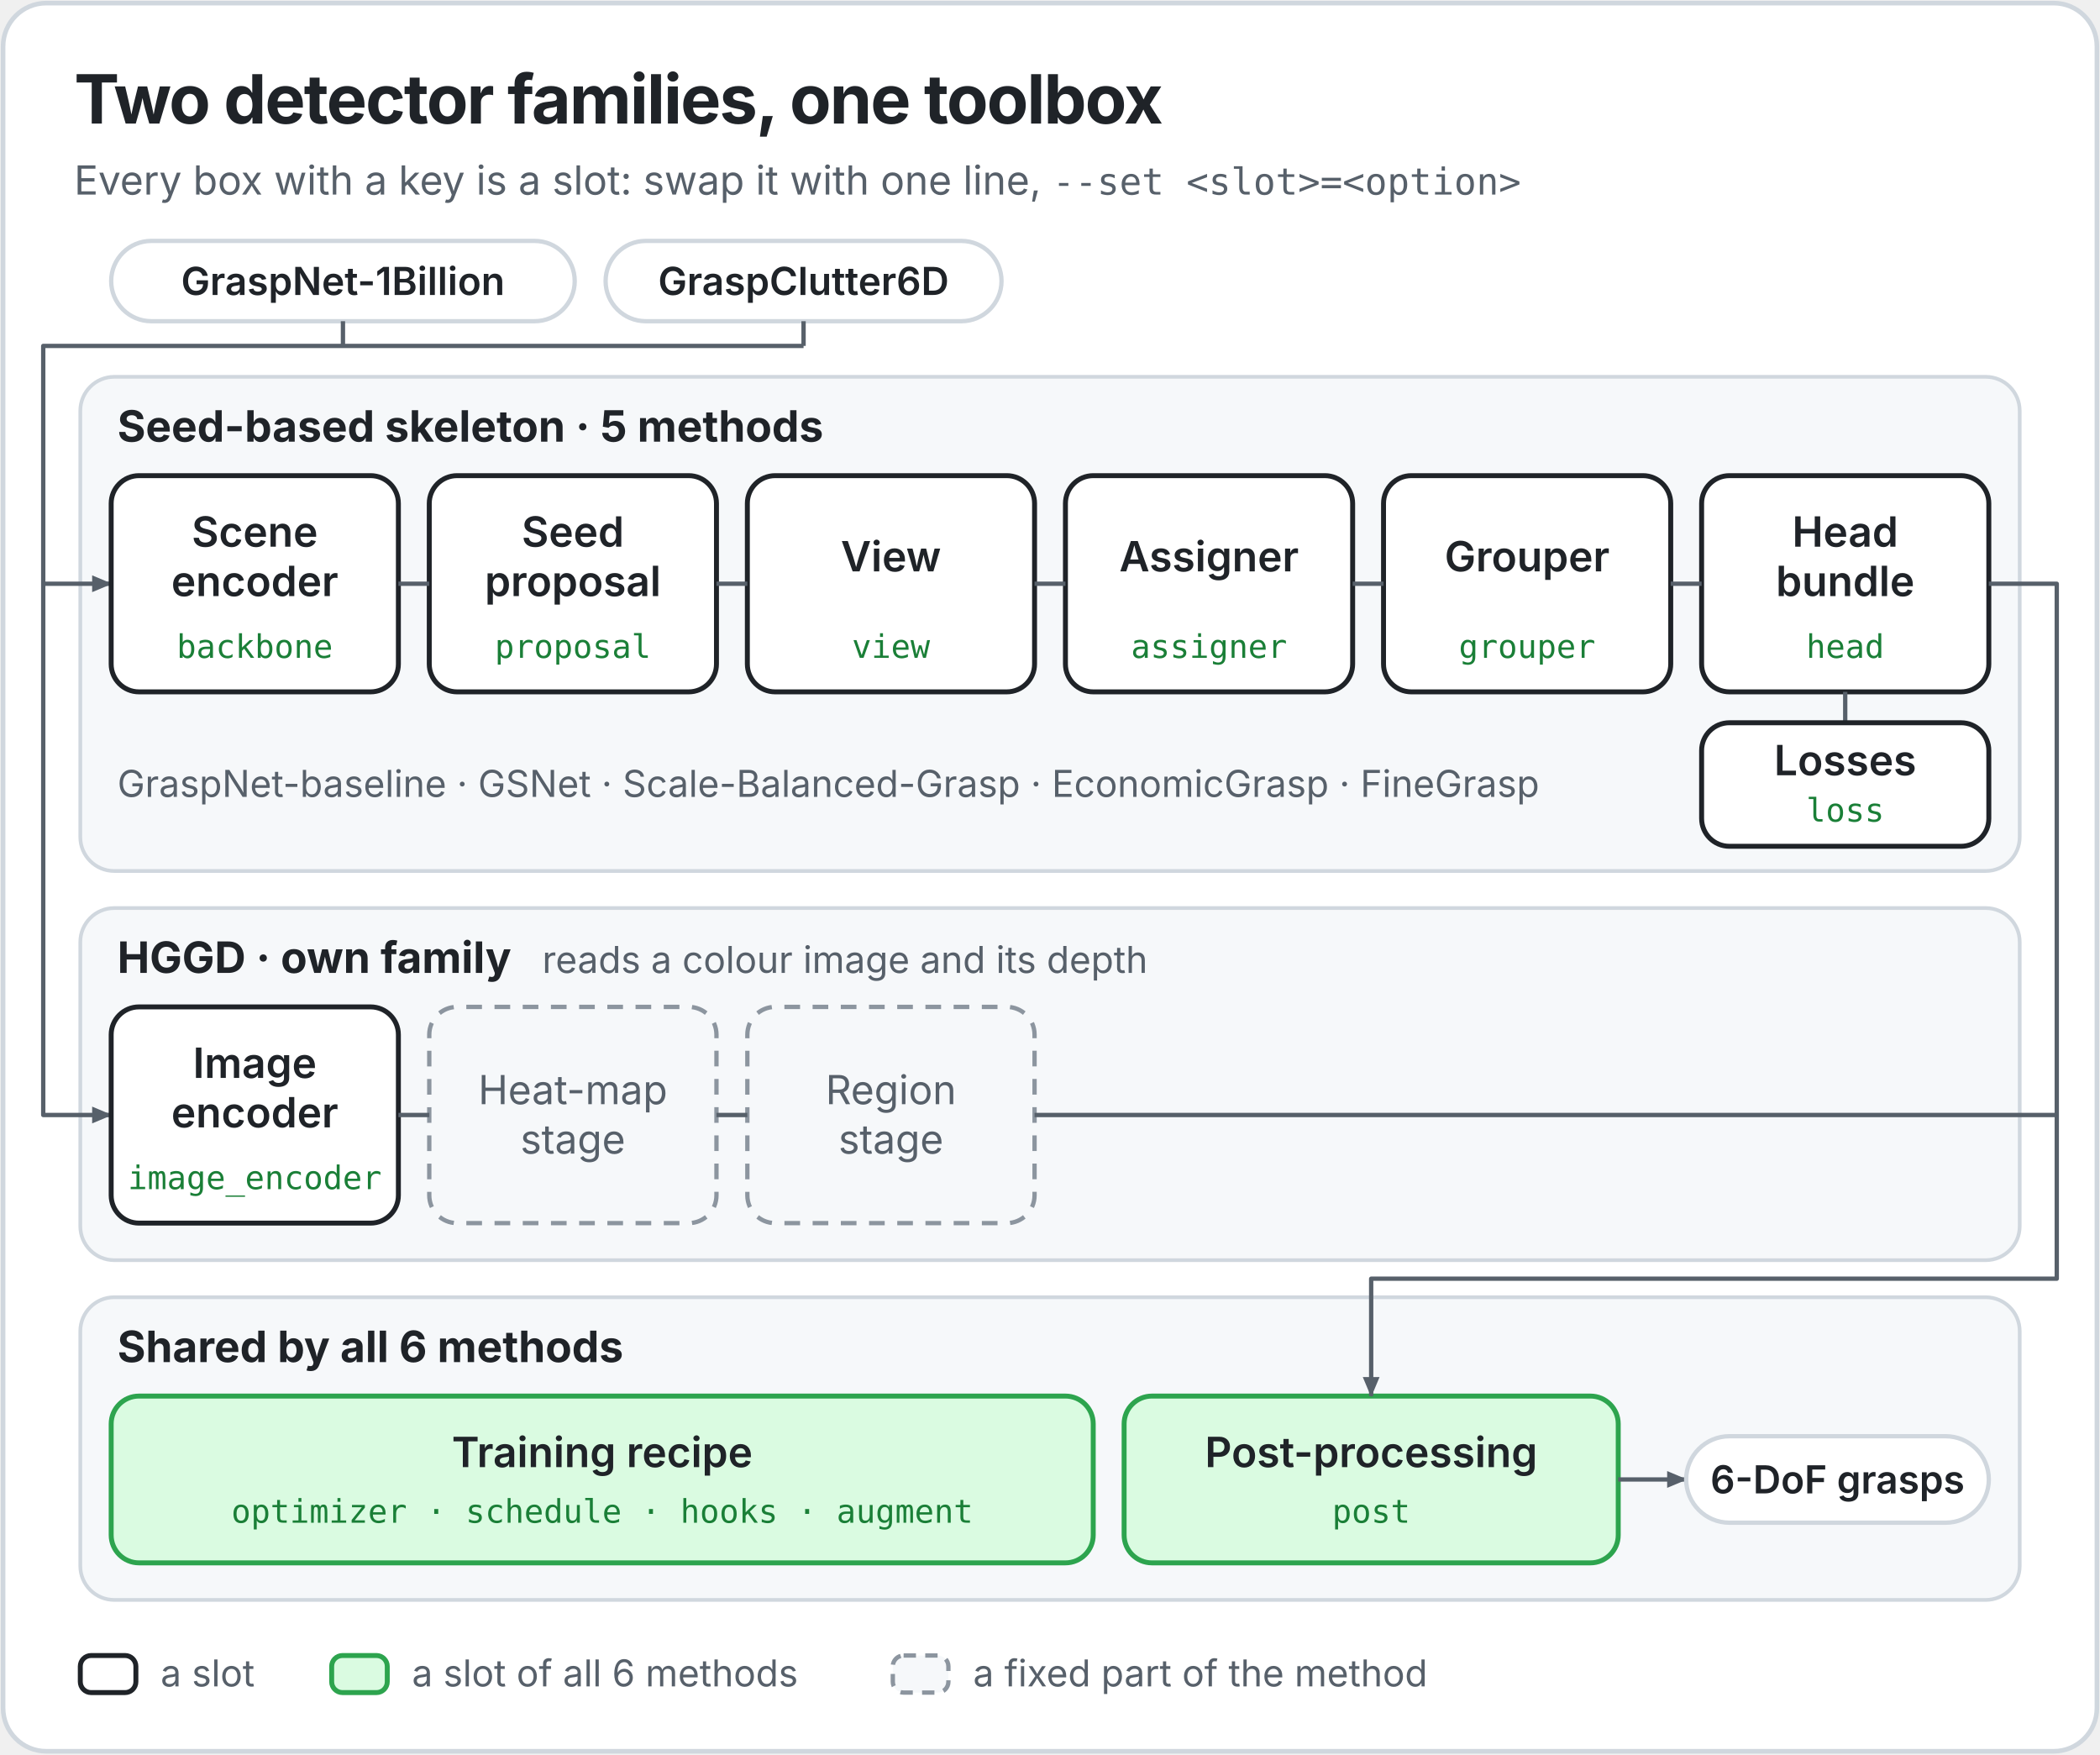
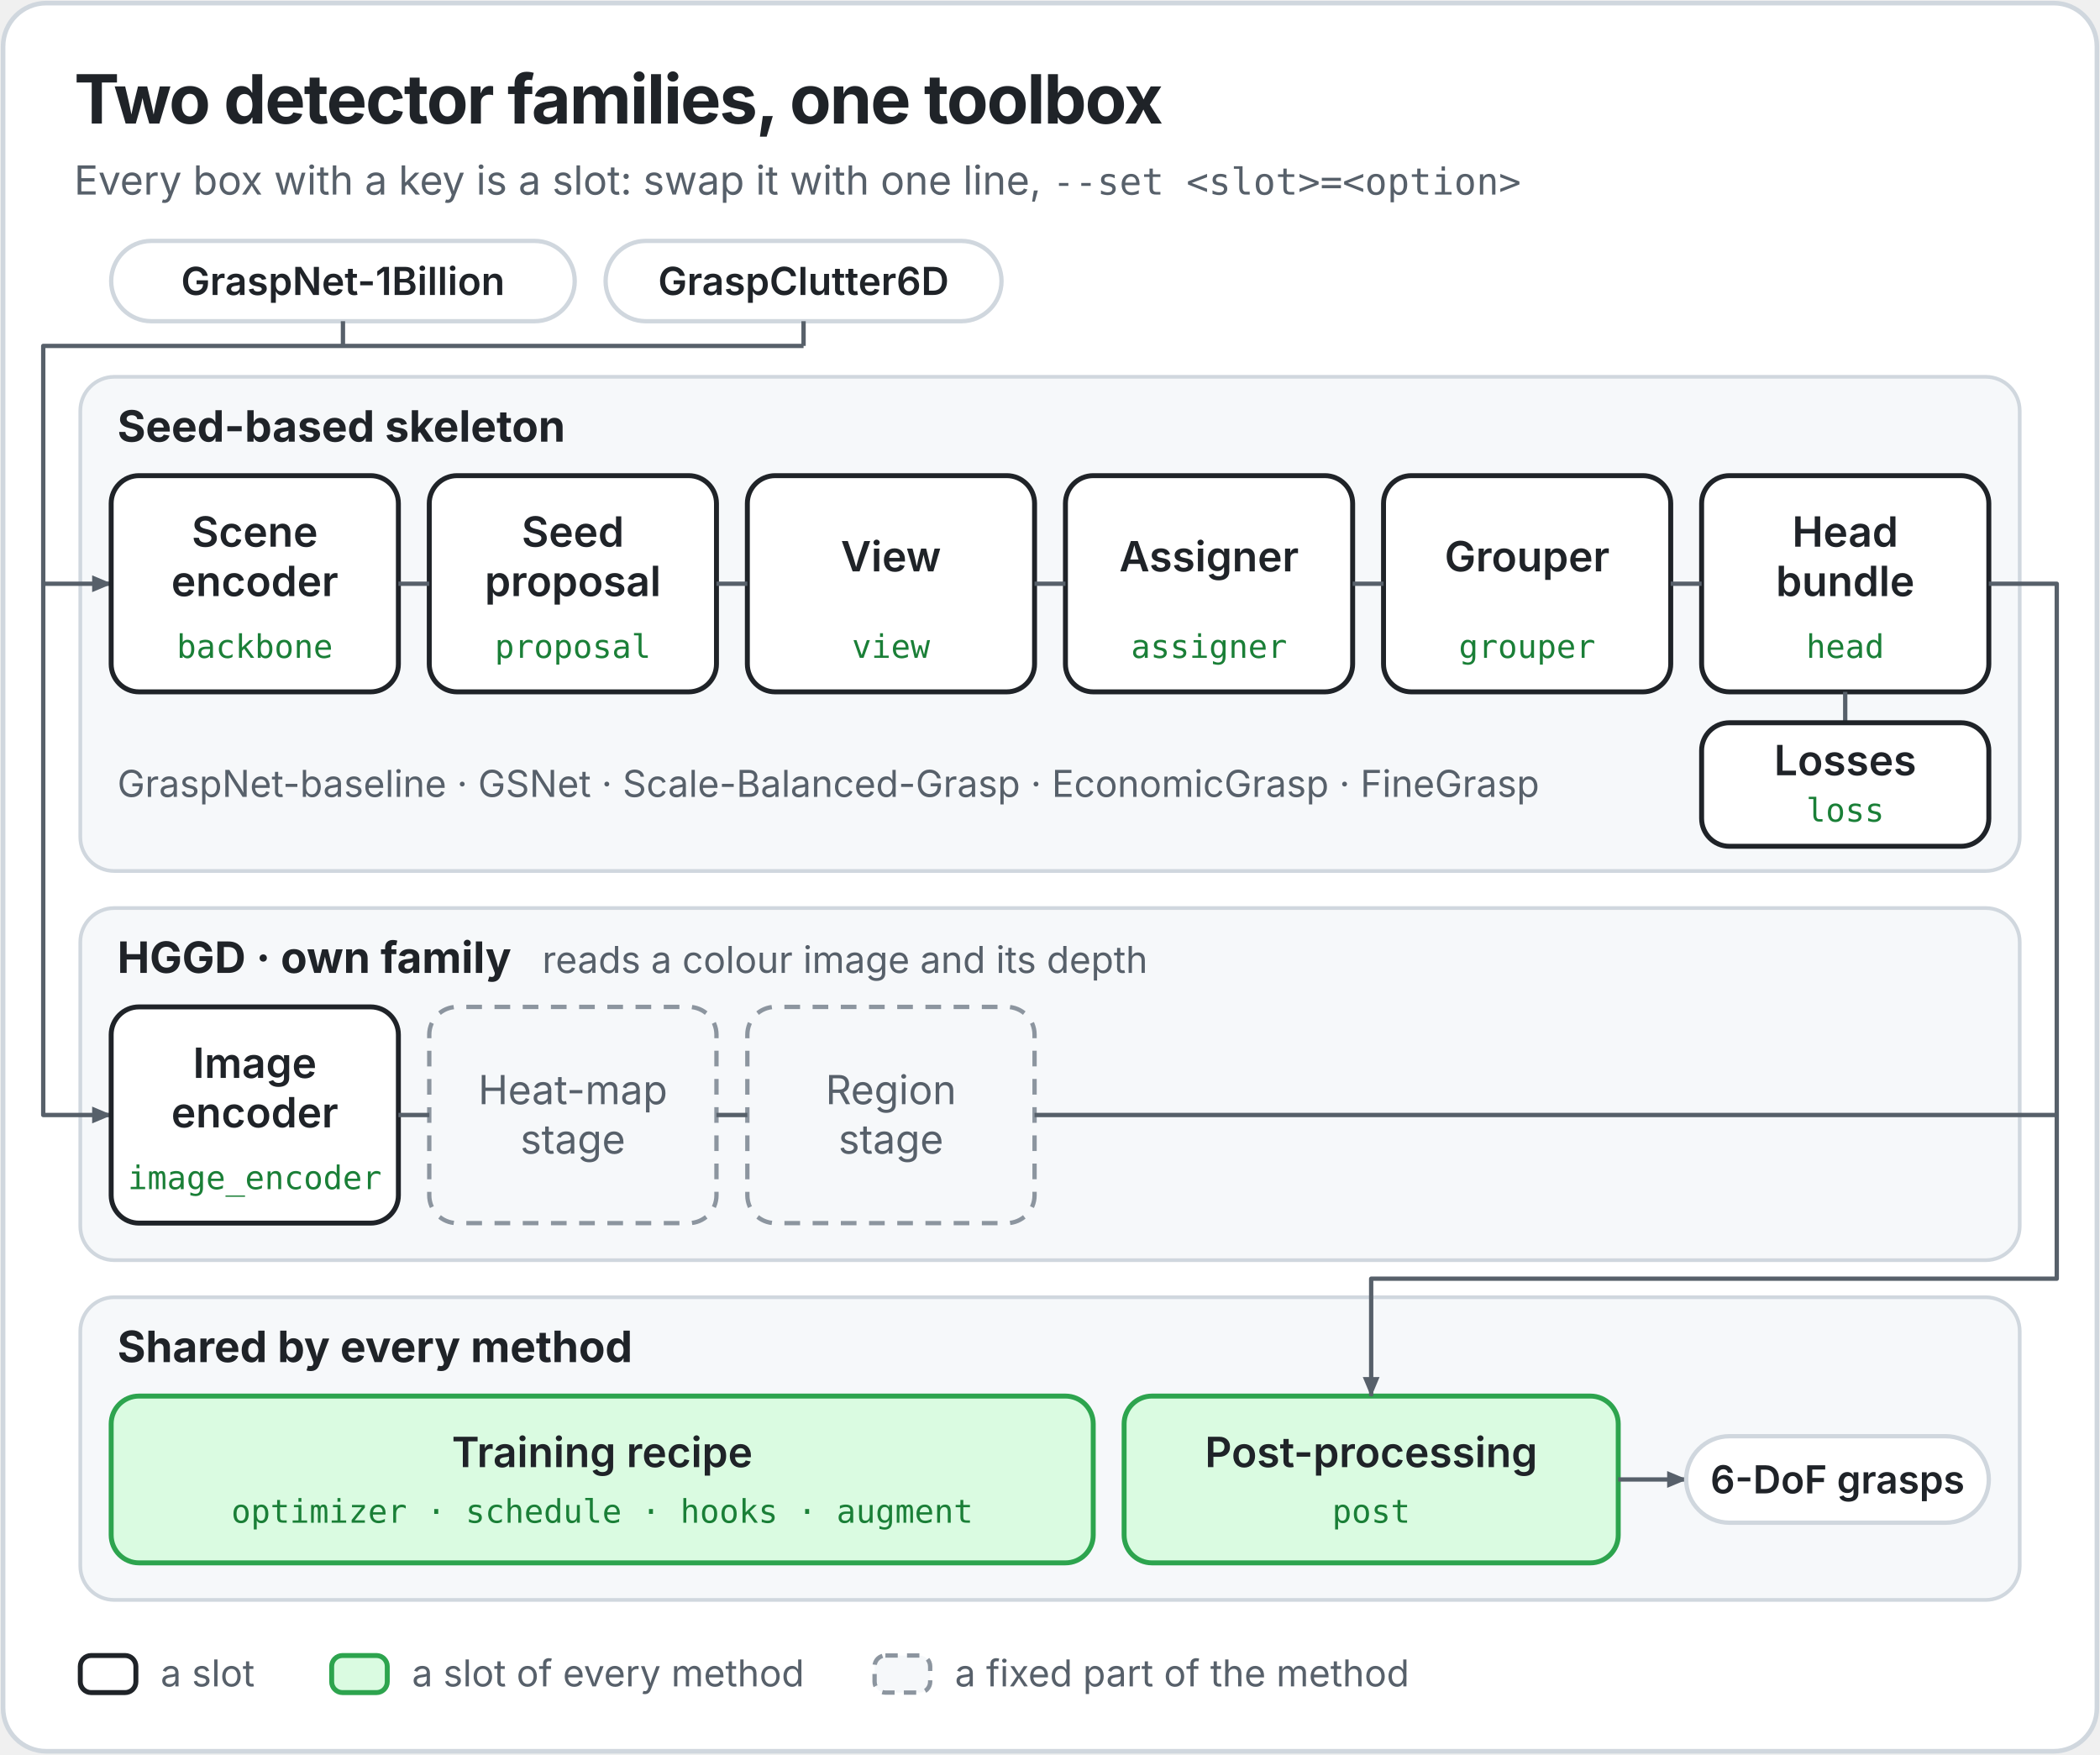
- <svg xmlns="http://www.w3.org/2000/svg" viewBox="0 0 680 568" width="680" height="568" role="img" aria-label="GraspNet-1Billion and GraspClutter6D feed two detector families. The seed-based skeleton of 5 methods has the slots scene encoder, seed proposal, view, assigner, grouper, head bundle, and losses. HGGD has its own family: image encoder, heat-map stage, region stage. Post-processing and the training recipe are shared by all 6 methods.">
+ <svg xmlns="http://www.w3.org/2000/svg" viewBox="0 0 680 568" width="680" height="568" role="img" aria-label="GraspNet-1Billion and GraspClutter6D feed two detector families. The seed-based skeleton has the slots scene encoder, seed proposal, view, assigner, grouper, head bundle, and losses. HGGD has its own family: image encoder, heat-map stage, region stage. Post-processing and the training recipe are shared by every method.">
  <defs>
    <marker id="a" viewBox="0 0 10 10" refX="9.2" refY="5" markerWidth="8" markerHeight="8" markerUnits="userSpaceOnUse" orient="auto-start-reverse">
      <path d="M1.5 1.6 L9.6 5 L1.5 8.4 z" fill="#57606a" />
    </marker>
  </defs>
  <rect x="1" y="1" width="678" height="566" rx="14" fill="#ffffff" stroke="#d0d7de" stroke-width="1.5" />
  <text x="24" y="40" font-family="'Inter', 'DejaVu Sans', 'Segoe UI', Helvetica, Arial, sans-serif" font-size="22" fill="#1f2328" font-weight="700" letter-spacing="-0.5">Two detector families, one toolbox</text>
  <text x="24" y="63" font-family="'Inter', 'DejaVu Sans', 'Segoe UI', Helvetica, Arial, sans-serif" font-size="13" fill="#57606a">Every box with a key is a slot: swap it with one line, <tspan font-family="'JetBrains Mono', 'DejaVu Sans Mono', 'SFMono-Regular', Consolas, monospace" font-size="12">--set &lt;slot&gt;=&lt;option&gt;</tspan>
  </text>
  <rect x="36" y="78" width="150.1" height="26" rx="13" fill="#ffffff" stroke="#d0d7de" stroke-width="1.4" />
  <text x="111.05" y="95.5" font-family="'Inter', 'DejaVu Sans', 'Segoe UI', Helvetica, Arial, sans-serif" font-size="12.5" fill="#1f2328" text-anchor="middle" font-weight="600">GraspNet-1Billion</text>
  <rect x="196.1" y="78" width="128.2" height="26" rx="13" fill="#ffffff" stroke="#d0d7de" stroke-width="1.4" />
  <text x="260.2" y="95.5" font-family="'Inter', 'DejaVu Sans', 'Segoe UI', Helvetica, Arial, sans-serif" font-size="12.5" fill="#1f2328" text-anchor="middle" font-weight="600">GraspClutter6D</text>
  <rect x="26" y="122" width="628" height="160" rx="11" fill="#f6f8fa" stroke="#d0d7de" stroke-width="1.2" />
-   <text x="38" y="143" font-family="'Inter', 'DejaVu Sans', 'Segoe UI', Helvetica, Arial, sans-serif" font-size="14" font-weight="700" fill="#1f2328">Seed-based skeleton · 5 methods</text>
+   <text x="38" y="143" font-family="'Inter', 'DejaVu Sans', 'Segoe UI', Helvetica, Arial, sans-serif" font-size="14" font-weight="700" fill="#1f2328">Seed-based skeleton</text>
  <rect x="26" y="294" width="628" height="114" rx="11" fill="#f6f8fa" stroke="#d0d7de" stroke-width="1.2" />
  <text x="38" y="315" font-family="'Inter', 'DejaVu Sans', 'Segoe UI', Helvetica, Arial, sans-serif" font-size="14" font-weight="700" fill="#1f2328">HGGD · own family<tspan dx="10" font-size="12" font-weight="400" fill="#57606a">reads a colour image and its depth</tspan>
  </text>
  <rect x="26" y="420" width="628" height="98" rx="11" fill="#f6f8fa" stroke="#d0d7de" stroke-width="1.2" />
-   <text x="38" y="441" font-family="'Inter', 'DejaVu Sans', 'Segoe UI', Helvetica, Arial, sans-serif" font-size="14" font-weight="700" fill="#1f2328">Shared by all 6 methods</text>
+   <text x="38" y="441" font-family="'Inter', 'DejaVu Sans', 'Segoe UI', Helvetica, Arial, sans-serif" font-size="14" font-weight="700" fill="#1f2328">Shared by every method</text>
  <path d="M111.05 104 V112" fill="none" stroke="#57606a" stroke-width="1.4" stroke-linejoin="round" />
  <path d="M260.2 104 V112" fill="none" stroke="#57606a" stroke-width="1.4" stroke-linejoin="round" />
  <path d="M260.2 112 H14 V361 H36" fill="none" stroke="#57606a" stroke-width="1.4" stroke-linejoin="round" marker-end="url(#a)" />
  <path d="M14 189 H36" fill="none" stroke="#57606a" stroke-width="1.4" stroke-linejoin="round" marker-end="url(#a)" />
  <rect x="36" y="154" width="93" height="70" rx="9" fill="#ffffff" stroke="#1f2328" stroke-width="1.6" />
  <text x="82.5" y="177" font-family="'Inter', 'DejaVu Sans', 'Segoe UI', Helvetica, Arial, sans-serif" font-size="13.5" fill="#1f2328" text-anchor="middle" font-weight="600">Scene</text>
  <text x="82.5" y="193" font-family="'Inter', 'DejaVu Sans', 'Segoe UI', Helvetica, Arial, sans-serif" font-size="13.5" fill="#1f2328" text-anchor="middle" font-weight="600">encoder</text>
  <text x="82.5" y="213" text-anchor="middle" font-family="'JetBrains Mono', 'DejaVu Sans Mono', 'SFMono-Regular', Consolas, monospace" font-size="10.5" fill="#1a7f37">backbone</text>
  <rect x="139" y="154" width="93" height="70" rx="9" fill="#ffffff" stroke="#1f2328" stroke-width="1.6" />
  <text x="185.5" y="177" font-family="'Inter', 'DejaVu Sans', 'Segoe UI', Helvetica, Arial, sans-serif" font-size="13.5" fill="#1f2328" text-anchor="middle" font-weight="600">Seed</text>
  <text x="185.5" y="193" font-family="'Inter', 'DejaVu Sans', 'Segoe UI', Helvetica, Arial, sans-serif" font-size="13.5" fill="#1f2328" text-anchor="middle" font-weight="600">proposal</text>
  <text x="185.5" y="213" text-anchor="middle" font-family="'JetBrains Mono', 'DejaVu Sans Mono', 'SFMono-Regular', Consolas, monospace" font-size="10.5" fill="#1a7f37">proposal</text>
  <path d="M129 189 H139" fill="none" stroke="#57606a" stroke-width="1.4" stroke-linejoin="round" />
  <rect x="242" y="154" width="93" height="70" rx="9" fill="#ffffff" stroke="#1f2328" stroke-width="1.6" />
  <text x="288.5" y="185" font-family="'Inter', 'DejaVu Sans', 'Segoe UI', Helvetica, Arial, sans-serif" font-size="13.5" fill="#1f2328" text-anchor="middle" font-weight="600">View</text>
  <text x="288.5" y="213" text-anchor="middle" font-family="'JetBrains Mono', 'DejaVu Sans Mono', 'SFMono-Regular', Consolas, monospace" font-size="10.5" fill="#1a7f37">view</text>
  <path d="M232 189 H242" fill="none" stroke="#57606a" stroke-width="1.4" stroke-linejoin="round" />
  <rect x="345" y="154" width="93" height="70" rx="9" fill="#ffffff" stroke="#1f2328" stroke-width="1.6" />
  <text x="391.5" y="185" font-family="'Inter', 'DejaVu Sans', 'Segoe UI', Helvetica, Arial, sans-serif" font-size="13.5" fill="#1f2328" text-anchor="middle" font-weight="600">Assigner</text>
  <text x="391.5" y="213" text-anchor="middle" font-family="'JetBrains Mono', 'DejaVu Sans Mono', 'SFMono-Regular', Consolas, monospace" font-size="10.5" fill="#1a7f37">assigner</text>
  <path d="M335 189 H345" fill="none" stroke="#57606a" stroke-width="1.4" stroke-linejoin="round" />
  <rect x="448" y="154" width="93" height="70" rx="9" fill="#ffffff" stroke="#1f2328" stroke-width="1.6" />
  <text x="494.5" y="185" font-family="'Inter', 'DejaVu Sans', 'Segoe UI', Helvetica, Arial, sans-serif" font-size="13.5" fill="#1f2328" text-anchor="middle" font-weight="600">Grouper</text>
  <text x="494.5" y="213" text-anchor="middle" font-family="'JetBrains Mono', 'DejaVu Sans Mono', 'SFMono-Regular', Consolas, monospace" font-size="10.5" fill="#1a7f37">grouper</text>
  <path d="M438 189 H448" fill="none" stroke="#57606a" stroke-width="1.4" stroke-linejoin="round" />
  <rect x="551" y="154" width="93" height="70" rx="9" fill="#ffffff" stroke="#1f2328" stroke-width="1.6" />
  <text x="597.5" y="177" font-family="'Inter', 'DejaVu Sans', 'Segoe UI', Helvetica, Arial, sans-serif" font-size="13.5" fill="#1f2328" text-anchor="middle" font-weight="600">Head</text>
  <text x="597.5" y="193" font-family="'Inter', 'DejaVu Sans', 'Segoe UI', Helvetica, Arial, sans-serif" font-size="13.5" fill="#1f2328" text-anchor="middle" font-weight="600">bundle</text>
  <text x="597.5" y="213" text-anchor="middle" font-family="'JetBrains Mono', 'DejaVu Sans Mono', 'SFMono-Regular', Consolas, monospace" font-size="10.5" fill="#1a7f37">head</text>
  <path d="M541 189 H551" fill="none" stroke="#57606a" stroke-width="1.4" stroke-linejoin="round" />
  <path d="M597.5 224 V234" fill="none" stroke="#57606a" stroke-width="1.4" stroke-linejoin="round" />
  <rect x="551" y="234" width="93" height="40" rx="9" fill="#ffffff" stroke="#1f2328" stroke-width="1.6" />
  <text x="597.5" y="251" font-family="'Inter', 'DejaVu Sans', 'Segoe UI', Helvetica, Arial, sans-serif" font-size="13.5" fill="#1f2328" text-anchor="middle" font-weight="600">Losses</text>
  <text x="597.5" y="266" text-anchor="middle" font-family="'JetBrains Mono', 'DejaVu Sans Mono', 'SFMono-Regular', Consolas, monospace" font-size="10.5" fill="#1a7f37">loss</text>
  <text x="38" y="258" font-family="'Inter', 'DejaVu Sans', 'Segoe UI', Helvetica, Arial, sans-serif" font-size="12" fill="#57606a">GraspNet-baseline · GSNet · Scale-Balanced-Grasp · EconomicGrasp · FineGrasp</text>
  <rect x="36" y="326" width="93" height="70" rx="9" fill="#ffffff" stroke="#1f2328" stroke-width="1.6" />
  <text x="82.5" y="349" font-family="'Inter', 'DejaVu Sans', 'Segoe UI', Helvetica, Arial, sans-serif" font-size="13.5" fill="#1f2328" text-anchor="middle" font-weight="600">Image</text>
  <text x="82.5" y="365" font-family="'Inter', 'DejaVu Sans', 'Segoe UI', Helvetica, Arial, sans-serif" font-size="13.5" fill="#1f2328" text-anchor="middle" font-weight="600">encoder</text>
  <text x="82.5" y="385" text-anchor="middle" font-family="'JetBrains Mono', 'DejaVu Sans Mono', 'SFMono-Regular', Consolas, monospace" font-size="10.5" fill="#1a7f37">image_encoder</text>
  <rect x="139" y="326" width="93" height="70" rx="9" fill="#f6f8fa" stroke="#8c959f" stroke-width="1.4" stroke-dasharray="5.074 4.059" stroke-dashoffset="6.139" />
  <text x="185.5" y="357.5" font-family="'Inter', 'DejaVu Sans', 'Segoe UI', Helvetica, Arial, sans-serif" font-size="13" fill="#57606a" text-anchor="middle">Heat-map</text>
  <text x="185.5" y="373.5" font-family="'Inter', 'DejaVu Sans', 'Segoe UI', Helvetica, Arial, sans-serif" font-size="13" fill="#57606a" text-anchor="middle">stage</text>
  <path d="M129 361 H139" fill="none" stroke="#57606a" stroke-width="1.4" stroke-linejoin="round" />
  <rect x="242" y="326" width="93" height="70" rx="9" fill="#f6f8fa" stroke="#8c959f" stroke-width="1.4" stroke-dasharray="5.074 4.059" stroke-dashoffset="6.139" />
  <text x="288.5" y="357.5" font-family="'Inter', 'DejaVu Sans', 'Segoe UI', Helvetica, Arial, sans-serif" font-size="13" fill="#57606a" text-anchor="middle">Region</text>
  <text x="288.5" y="373.5" font-family="'Inter', 'DejaVu Sans', 'Segoe UI', Helvetica, Arial, sans-serif" font-size="13" fill="#57606a" text-anchor="middle">stage</text>
  <path d="M232 361 H242" fill="none" stroke="#57606a" stroke-width="1.4" stroke-linejoin="round" />
  <rect x="36" y="452" width="318" height="54" rx="9" fill="#dafbe1" stroke="#2da44e" stroke-width="1.6" />
  <text x="195" y="475" font-family="'Inter', 'DejaVu Sans', 'Segoe UI', Helvetica, Arial, sans-serif" font-size="13.5" fill="#1f2328" text-anchor="middle" font-weight="600">Training recipe</text>
  <text x="195" y="493" text-anchor="middle" font-family="'JetBrains Mono', 'DejaVu Sans Mono', 'SFMono-Regular', Consolas, monospace" font-size="10.5" fill="#1a7f37">optimizer · schedule · hooks · augment</text>
  <rect x="364" y="452" width="160" height="54" rx="9" fill="#dafbe1" stroke="#2da44e" stroke-width="1.6" />
  <text x="444" y="475" font-family="'Inter', 'DejaVu Sans', 'Segoe UI', Helvetica, Arial, sans-serif" font-size="13.5" fill="#1f2328" text-anchor="middle" font-weight="600">Post-processing</text>
  <text x="444" y="493" text-anchor="middle" font-family="'JetBrains Mono', 'DejaVu Sans Mono', 'SFMono-Regular', Consolas, monospace" font-size="10.5" fill="#1a7f37">post</text>
  <path d="M644 189 H666 V414 H444 V452" fill="none" stroke="#57606a" stroke-width="1.4" stroke-linejoin="round" marker-end="url(#a)" />
  <path d="M335 361 H666" fill="none" stroke="#57606a" stroke-width="1.4" stroke-linejoin="round" />
  <path d="M524 479 H546" fill="none" stroke="#57606a" stroke-width="1.4" stroke-linejoin="round" marker-end="url(#a)" />
  <rect x="546" y="465" width="98" height="28" rx="14" fill="#ffffff" stroke="#d0d7de" stroke-width="1.4" />
  <text x="595" y="483.5" font-family="'Inter', 'DejaVu Sans', 'Segoe UI', Helvetica, Arial, sans-serif" font-size="12.5" fill="#1f2328" text-anchor="middle" font-weight="600">6-DoF grasps</text>
  <rect x="26" y="536" width="18" height="12" rx="3.5" fill="#ffffff" stroke="#1f2328" stroke-width="1.6" />
  <text x="52" y="546" font-family="'Inter', 'DejaVu Sans', 'Segoe UI', Helvetica, Arial, sans-serif" font-size="12" fill="#57606a">a slot</text>
  <rect x="107.4" y="536" width="18" height="12" rx="3.5" fill="#dafbe1" stroke="#2da44e" stroke-width="1.6" />
-   <text x="133.4" y="546" font-family="'Inter', 'DejaVu Sans', 'Segoe UI', Helvetica, Arial, sans-serif" font-size="12" fill="#57606a">a slot of all 6 methods</text>
-   <rect x="289.1" y="536" width="18" height="12" rx="3.5" fill="#f6f8fa" stroke="#8c959f" stroke-width="1.4" stroke-dasharray="4 3" />
-   <text x="315.1" y="546" font-family="'Inter', 'DejaVu Sans', 'Segoe UI', Helvetica, Arial, sans-serif" font-size="12" fill="#57606a">a fixed part of the method</text>
+   <text x="133.4" y="546" font-family="'Inter', 'DejaVu Sans', 'Segoe UI', Helvetica, Arial, sans-serif" font-size="12" fill="#57606a">a slot of every method</text>
+   <rect x="283.2" y="536" width="18" height="12" rx="3.5" fill="#f6f8fa" stroke="#8c959f" stroke-width="1.4" stroke-dasharray="4 3" />
+   <text x="309.2" y="546" font-family="'Inter', 'DejaVu Sans', 'Segoe UI', Helvetica, Arial, sans-serif" font-size="12" fill="#57606a">a fixed part of the method</text>
</svg>
